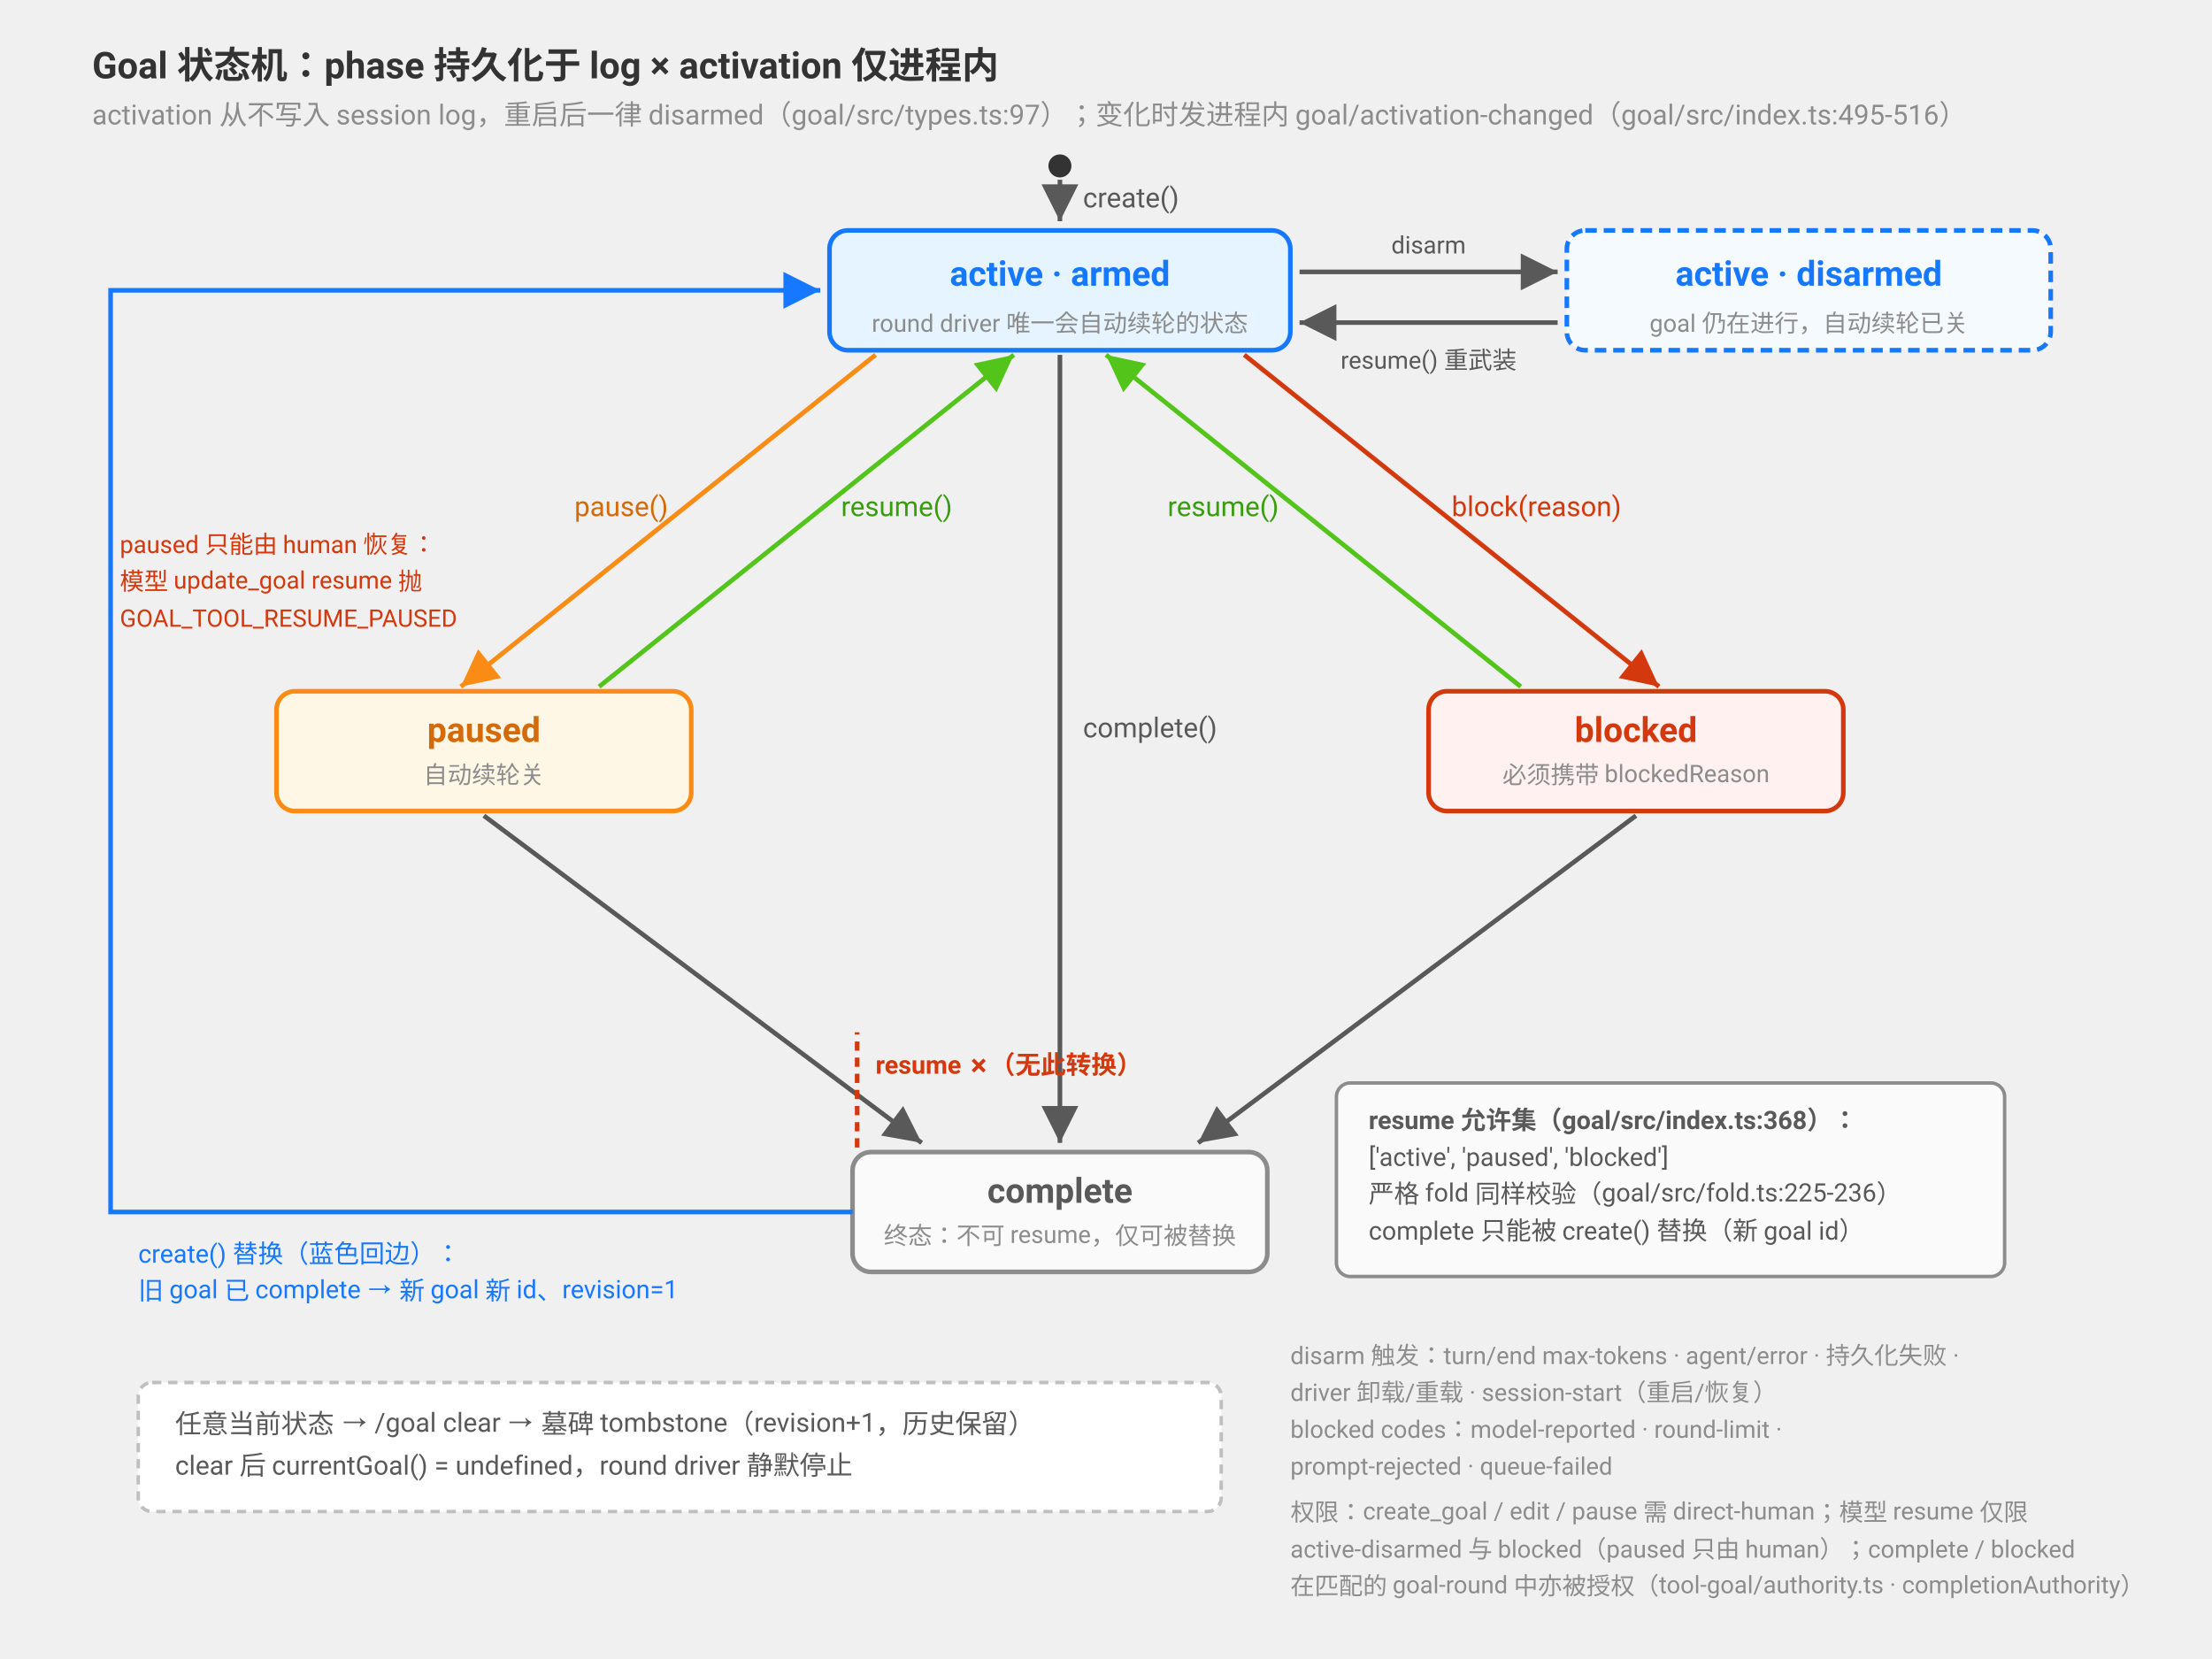
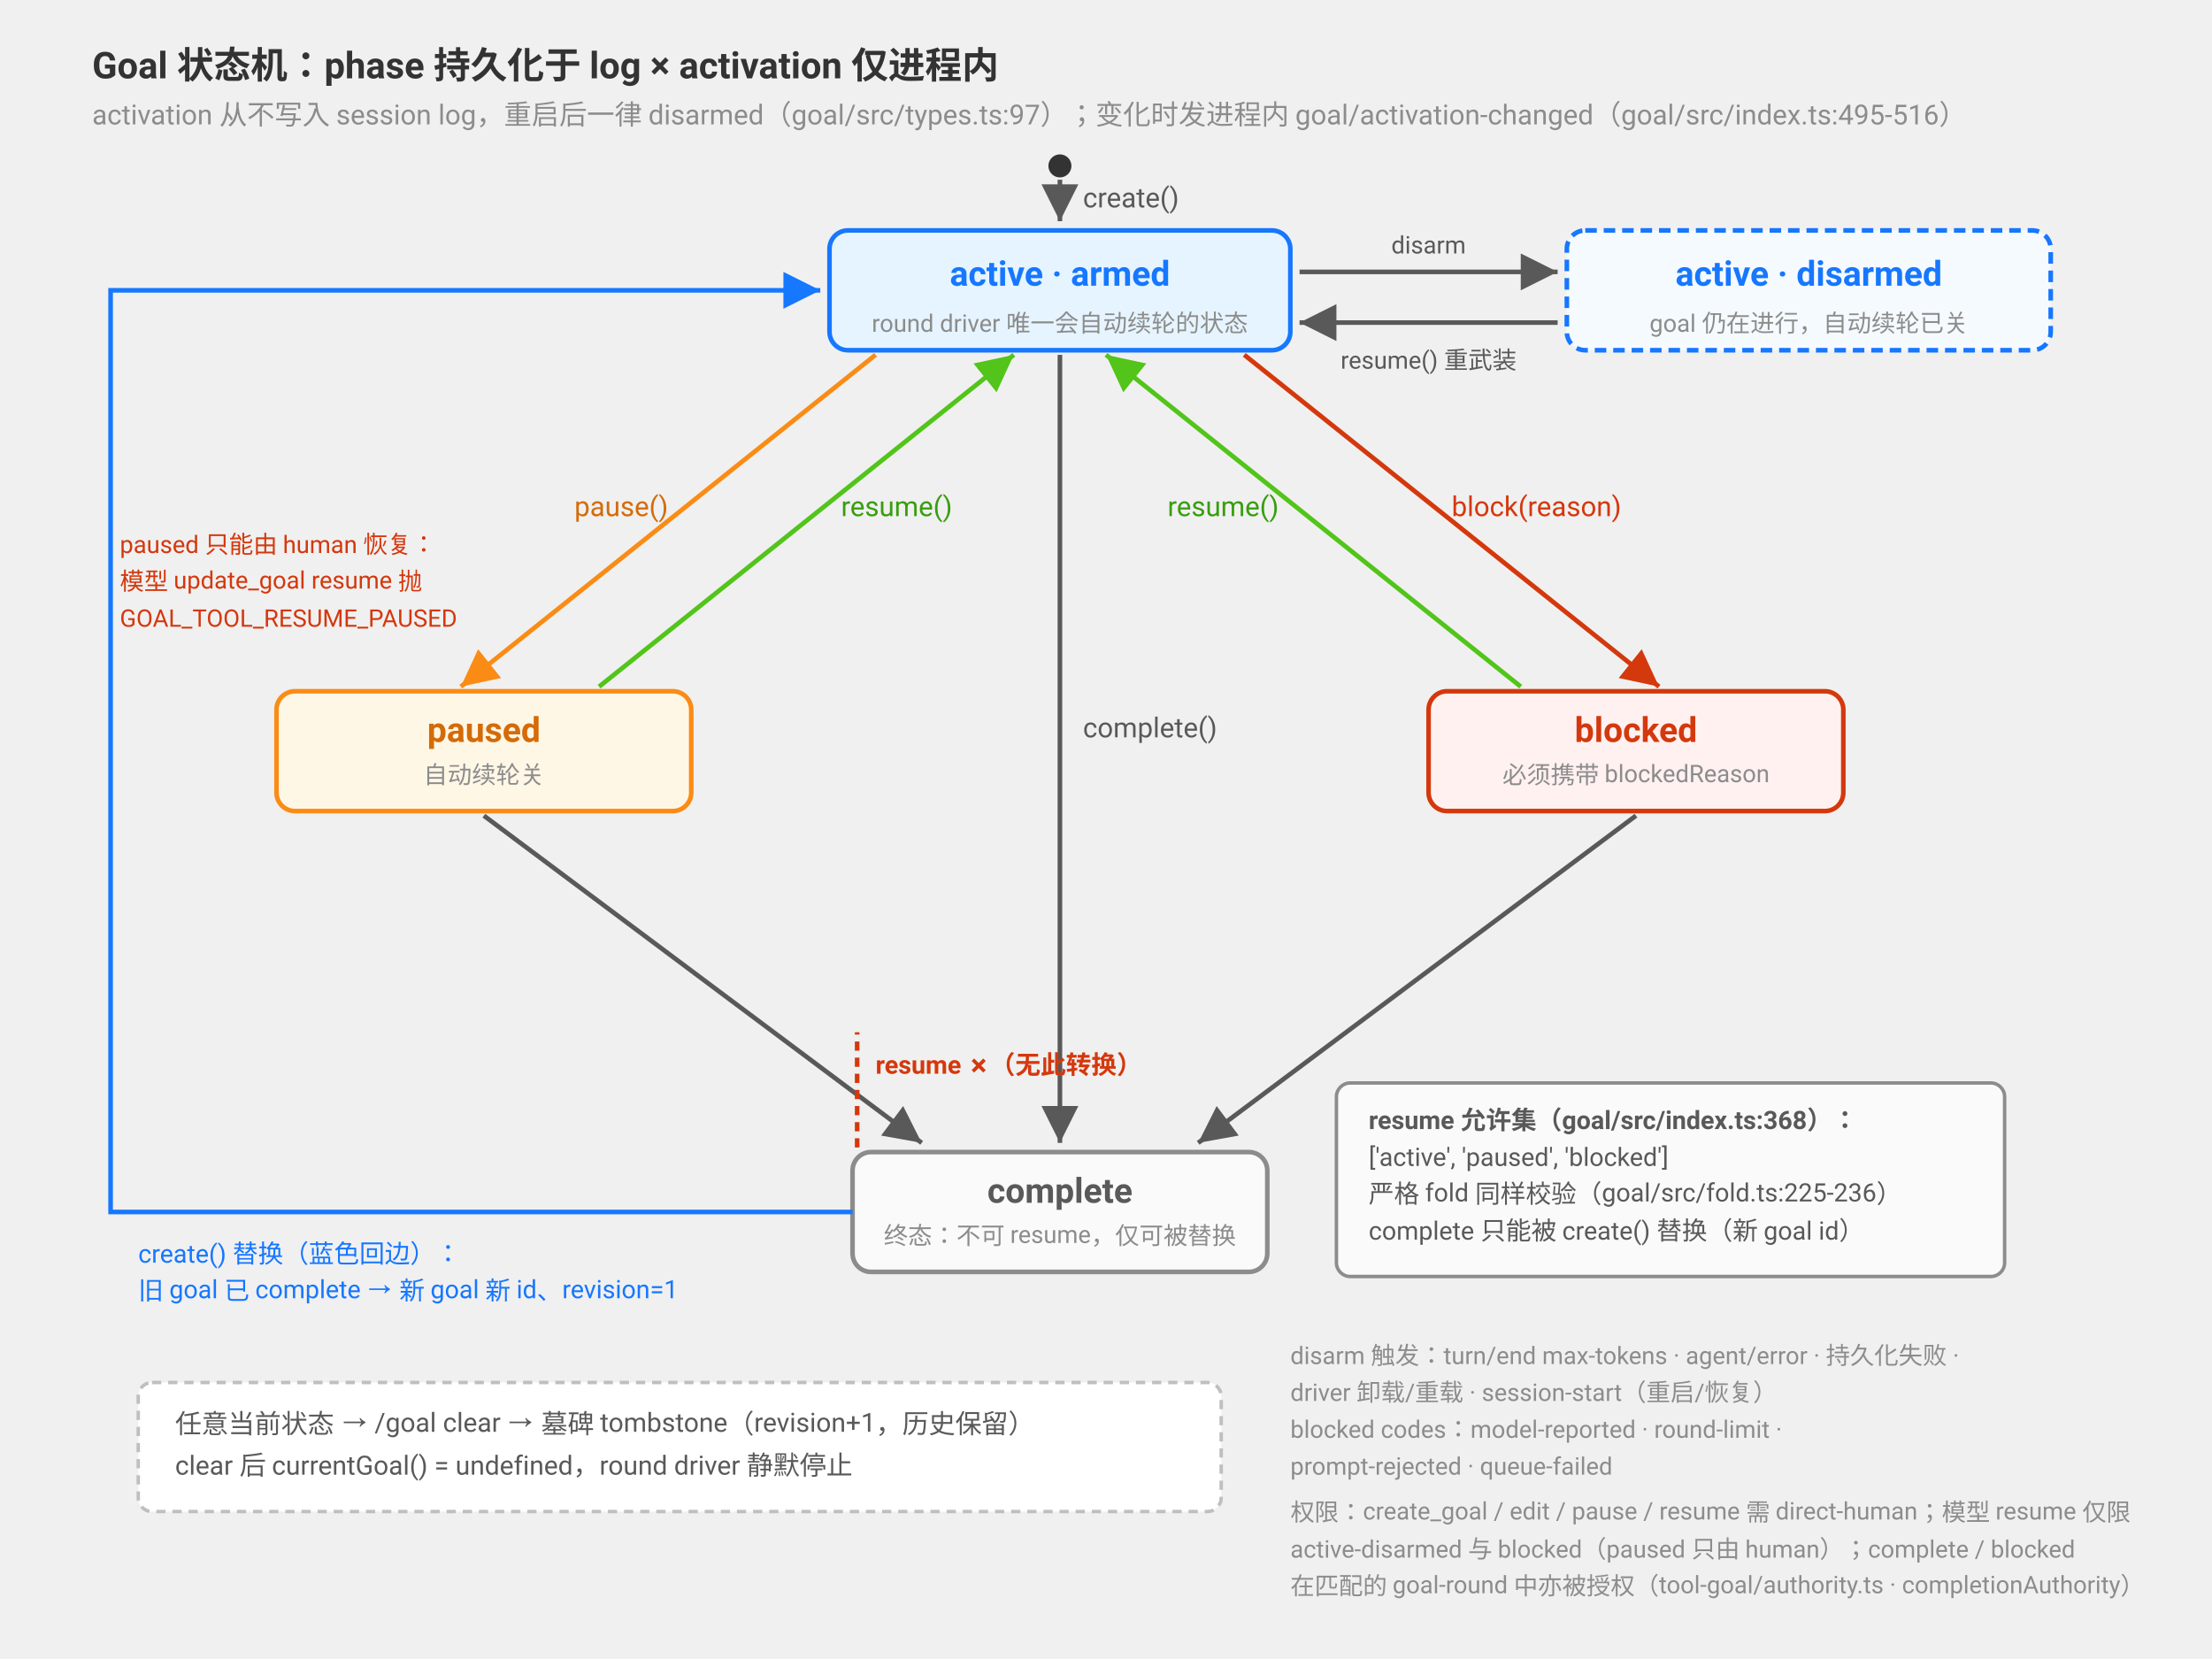
<svg xmlns="http://www.w3.org/2000/svg" viewBox="0 0 960 720" font-family="-apple-system, BlinkMacSystemFont, 'Segoe UI', Roboto, Helvetica, Arial, sans-serif">
  <defs>
    <marker id="a" viewBox="0 0 10 10" refX="10" refY="5" markerWidth="8" markerHeight="8" orient="auto">
      <path d="M0 0 L10 5 L0 10 Z" fill="#595959" />
    </marker>
    <marker id="ab" viewBox="0 0 10 10" refX="10" refY="5" markerWidth="8" markerHeight="8" orient="auto">
      <path d="M0 0 L10 5 L0 10 Z" fill="#1677ff" />
    </marker>
    <marker id="ao" viewBox="0 0 10 10" refX="10" refY="5" markerWidth="8" markerHeight="8" orient="auto">
      <path d="M0 0 L10 5 L0 10 Z" fill="#fa8c16" />
    </marker>
    <marker id="ar" viewBox="0 0 10 10" refX="10" refY="5" markerWidth="8" markerHeight="8" orient="auto">
      <path d="M0 0 L10 5 L0 10 Z" fill="#d4380d" />
    </marker>
    <marker id="ag" viewBox="0 0 10 10" refX="10" refY="5" markerWidth="8" markerHeight="8" orient="auto">
      <path d="M0 0 L10 5 L0 10 Z" fill="#52c41a" />
    </marker>
  </defs>
  <text x="40" y="34" font-size="16" font-weight="bold" fill="#333">Goal 状态机：phase 持久化于 log × activation 仅进程内</text>
  <text x="40" y="54" font-size="12" fill="#8c8c8c">activation 从不写入 session log，重启后一律 disarmed（goal/src/types.ts:97）；变化时发进程内 goal/activation-changed（goal/src/index.ts:495-516）</text>
  <circle cx="460" cy="72" r="5" fill="#333" />
  <line x1="460" y1="78" x2="460" y2="96" stroke="#595959" stroke-width="2" marker-end="url(#a)" />
  <text x="470" y="90" font-size="12" fill="#595959">create()</text>
  <rect x="360" y="100" width="200" height="52" rx="8" fill="#e6f4ff" stroke="#1677ff" stroke-width="2" />
  <text x="460" y="124" font-size="15" font-weight="bold" fill="#1677ff" text-anchor="middle">active · armed</text>
  <text x="460" y="144" font-size="10.5" fill="#8c8c8c" text-anchor="middle">round driver 唯一会自动续轮的状态</text>
  <rect x="680" y="100" width="210" height="52" rx="8" fill="#f5faff" stroke="#1677ff" stroke-width="2" stroke-dasharray="5 3" />
  <text x="785" y="124" font-size="15" font-weight="bold" fill="#1677ff" text-anchor="middle">active · disarmed</text>
  <text x="785" y="144" font-size="10.5" fill="#8c8c8c" text-anchor="middle">goal 仍在进行，自动续轮已关</text>
  <line x1="564" y1="118" x2="676" y2="118" stroke="#595959" stroke-width="2" marker-end="url(#a)" />
  <text x="620" y="110" font-size="10.5" fill="#595959" text-anchor="middle">disarm</text>
  <line x1="676" y1="140" x2="564" y2="140" stroke="#595959" stroke-width="2" marker-end="url(#a)" />
  <text x="620" y="160" font-size="10.5" fill="#595959" text-anchor="middle">resume() 重武装</text>
  <line x1="380" y1="154" x2="200" y2="298" stroke="#fa8c16" stroke-width="2" marker-end="url(#ao)" />
  <text x="290" y="224" font-size="12" fill="#d46b08" text-anchor="end">pause()</text>
  <line x1="260" y1="298" x2="440" y2="154" stroke="#52c41a" stroke-width="2" marker-end="url(#ag)" />
  <text x="365" y="224" font-size="12" fill="#389e0d">resume()</text>
  <text x="52" y="240" font-size="10.5" fill="#d4380d">paused 只能由 human 恢复：</text>
  <text x="52" y="256" font-size="10.5" fill="#d4380d">模型 update_goal resume 抛</text>
  <text x="52" y="272" font-size="10.5" fill="#d4380d">GOAL_TOOL_RESUME_PAUSED</text>
  <line x1="540" y1="154" x2="720" y2="298" stroke="#d4380d" stroke-width="2" marker-end="url(#ar)" />
  <text x="630" y="224" font-size="12" fill="#d4380d">block(reason)</text>
  <line x1="660" y1="298" x2="480" y2="154" stroke="#52c41a" stroke-width="2" marker-end="url(#ag)" />
  <text x="555" y="224" font-size="12" fill="#389e0d" text-anchor="end">resume()</text>
  <rect x="120" y="300" width="180" height="52" rx="8" fill="#fff7e6" stroke="#fa8c16" stroke-width="2" />
  <text x="210" y="322" font-size="15" font-weight="bold" fill="#d46b08" text-anchor="middle">paused</text>
  <text x="210" y="340" font-size="10.5" fill="#8c8c8c" text-anchor="middle">自动续轮关</text>
  <rect x="620" y="300" width="180" height="52" rx="8" fill="#fff1f0" stroke="#d4380d" stroke-width="2" />
  <text x="710" y="322" font-size="15" font-weight="bold" fill="#d4380d" text-anchor="middle">blocked</text>
  <text x="710" y="340" font-size="10.5" fill="#8c8c8c" text-anchor="middle">必须携带 blockedReason</text>
  <line x1="460" y1="154" x2="460" y2="496" stroke="#595959" stroke-width="2" marker-end="url(#a)" />
  <text x="470" y="320" font-size="12" fill="#595959">complete()</text>
  <line x1="210" y1="354" x2="400" y2="496" stroke="#595959" stroke-width="2" marker-end="url(#a)" />
  <line x1="710" y1="354" x2="520" y2="496" stroke="#595959" stroke-width="2" marker-end="url(#a)" />
  <line x1="372" y1="498" x2="372" y2="448" stroke="#d4380d" stroke-width="2" stroke-dasharray="4 3" />
  <text x="380" y="466" font-size="11" font-weight="bold" fill="#d4380d">resume ✗（无此转换）</text>
  <rect x="370" y="500" width="180" height="52" rx="8" fill="#fafafa" stroke="#8c8c8c" stroke-width="2" />
  <text x="460" y="522" font-size="15" font-weight="bold" fill="#595959" text-anchor="middle">complete</text>
  <text x="460" y="540" font-size="10.5" fill="#8c8c8c" text-anchor="middle">终态：不可 resume，仅可被替换</text>
  <rect x="580" y="470" width="290" height="84" rx="6" fill="#fafafa" stroke="#8c8c8c" stroke-width="1.5" />
  <text x="594" y="490" font-size="11" font-weight="bold" fill="#595959">resume 允许集（goal/src/index.ts:368）：</text>
  <text x="594" y="506" font-size="11" fill="#595959">['active', 'paused', 'blocked']</text>
  <text x="594" y="522" font-size="11" fill="#595959">严格 fold 同样校验（goal/src/fold.ts:225-236）</text>
  <text x="594" y="538" font-size="11" fill="#595959">complete 只能被 create() 替换（新 goal id）</text>
  <polyline points="370,526 48,526 48,126 356,126" fill="none" stroke="#1677ff" stroke-width="2" marker-end="url(#ab)" />
  <text x="60" y="548" font-size="11" fill="#1677ff">create() 替换（蓝色回边）：</text>
  <text x="60" y="564" font-size="11" fill="#1677ff">旧 goal 已 complete → 新 goal 新 id、revision=1</text>
  <rect x="60" y="600" width="470" height="56" rx="6" fill="#fff" stroke="#bfbfbf" stroke-width="1.5" stroke-dasharray="4 3" />
  <text x="76" y="622" font-size="11.5" fill="#595959">任意当前状态 → /goal clear → 墓碑 tombstone（revision+1，历史保留）</text>
  <text x="76" y="640" font-size="11.5" fill="#595959">clear 后 currentGoal() = undefined，round driver 静默停止</text>
  <text x="560" y="592" font-size="10.5" fill="#8c8c8c">disarm 触发：turn/end max-tokens · agent/error · 持久化失败 ·</text>
  <text x="560" y="608" font-size="10.5" fill="#8c8c8c">driver 卸载/重载 · session-start（重启/恢复）</text>
  <text x="560" y="624" font-size="10.5" fill="#8c8c8c">blocked codes：model-reported · round-limit ·</text>
  <text x="560" y="640" font-size="10.5" fill="#8c8c8c">prompt-rejected · queue-failed</text>
-   <text x="560" y="660" font-size="10.5" fill="#8c8c8c">权限：create_goal / edit / pause 需 direct-human；模型 resume 仅限</text>
+   <text x="560" y="660" font-size="10.5" fill="#8c8c8c">权限：create_goal / edit / pause / resume 需 direct-human；模型 resume 仅限</text>
  <text x="560" y="676" font-size="10.5" fill="#8c8c8c">active-disarmed 与 blocked（paused 只由 human）；complete / blocked</text>
  <text x="560" y="692" font-size="10.5" fill="#8c8c8c">在匹配的 goal-round 中亦被授权（tool-goal/authority.ts · completionAuthority）</text>
</svg>
